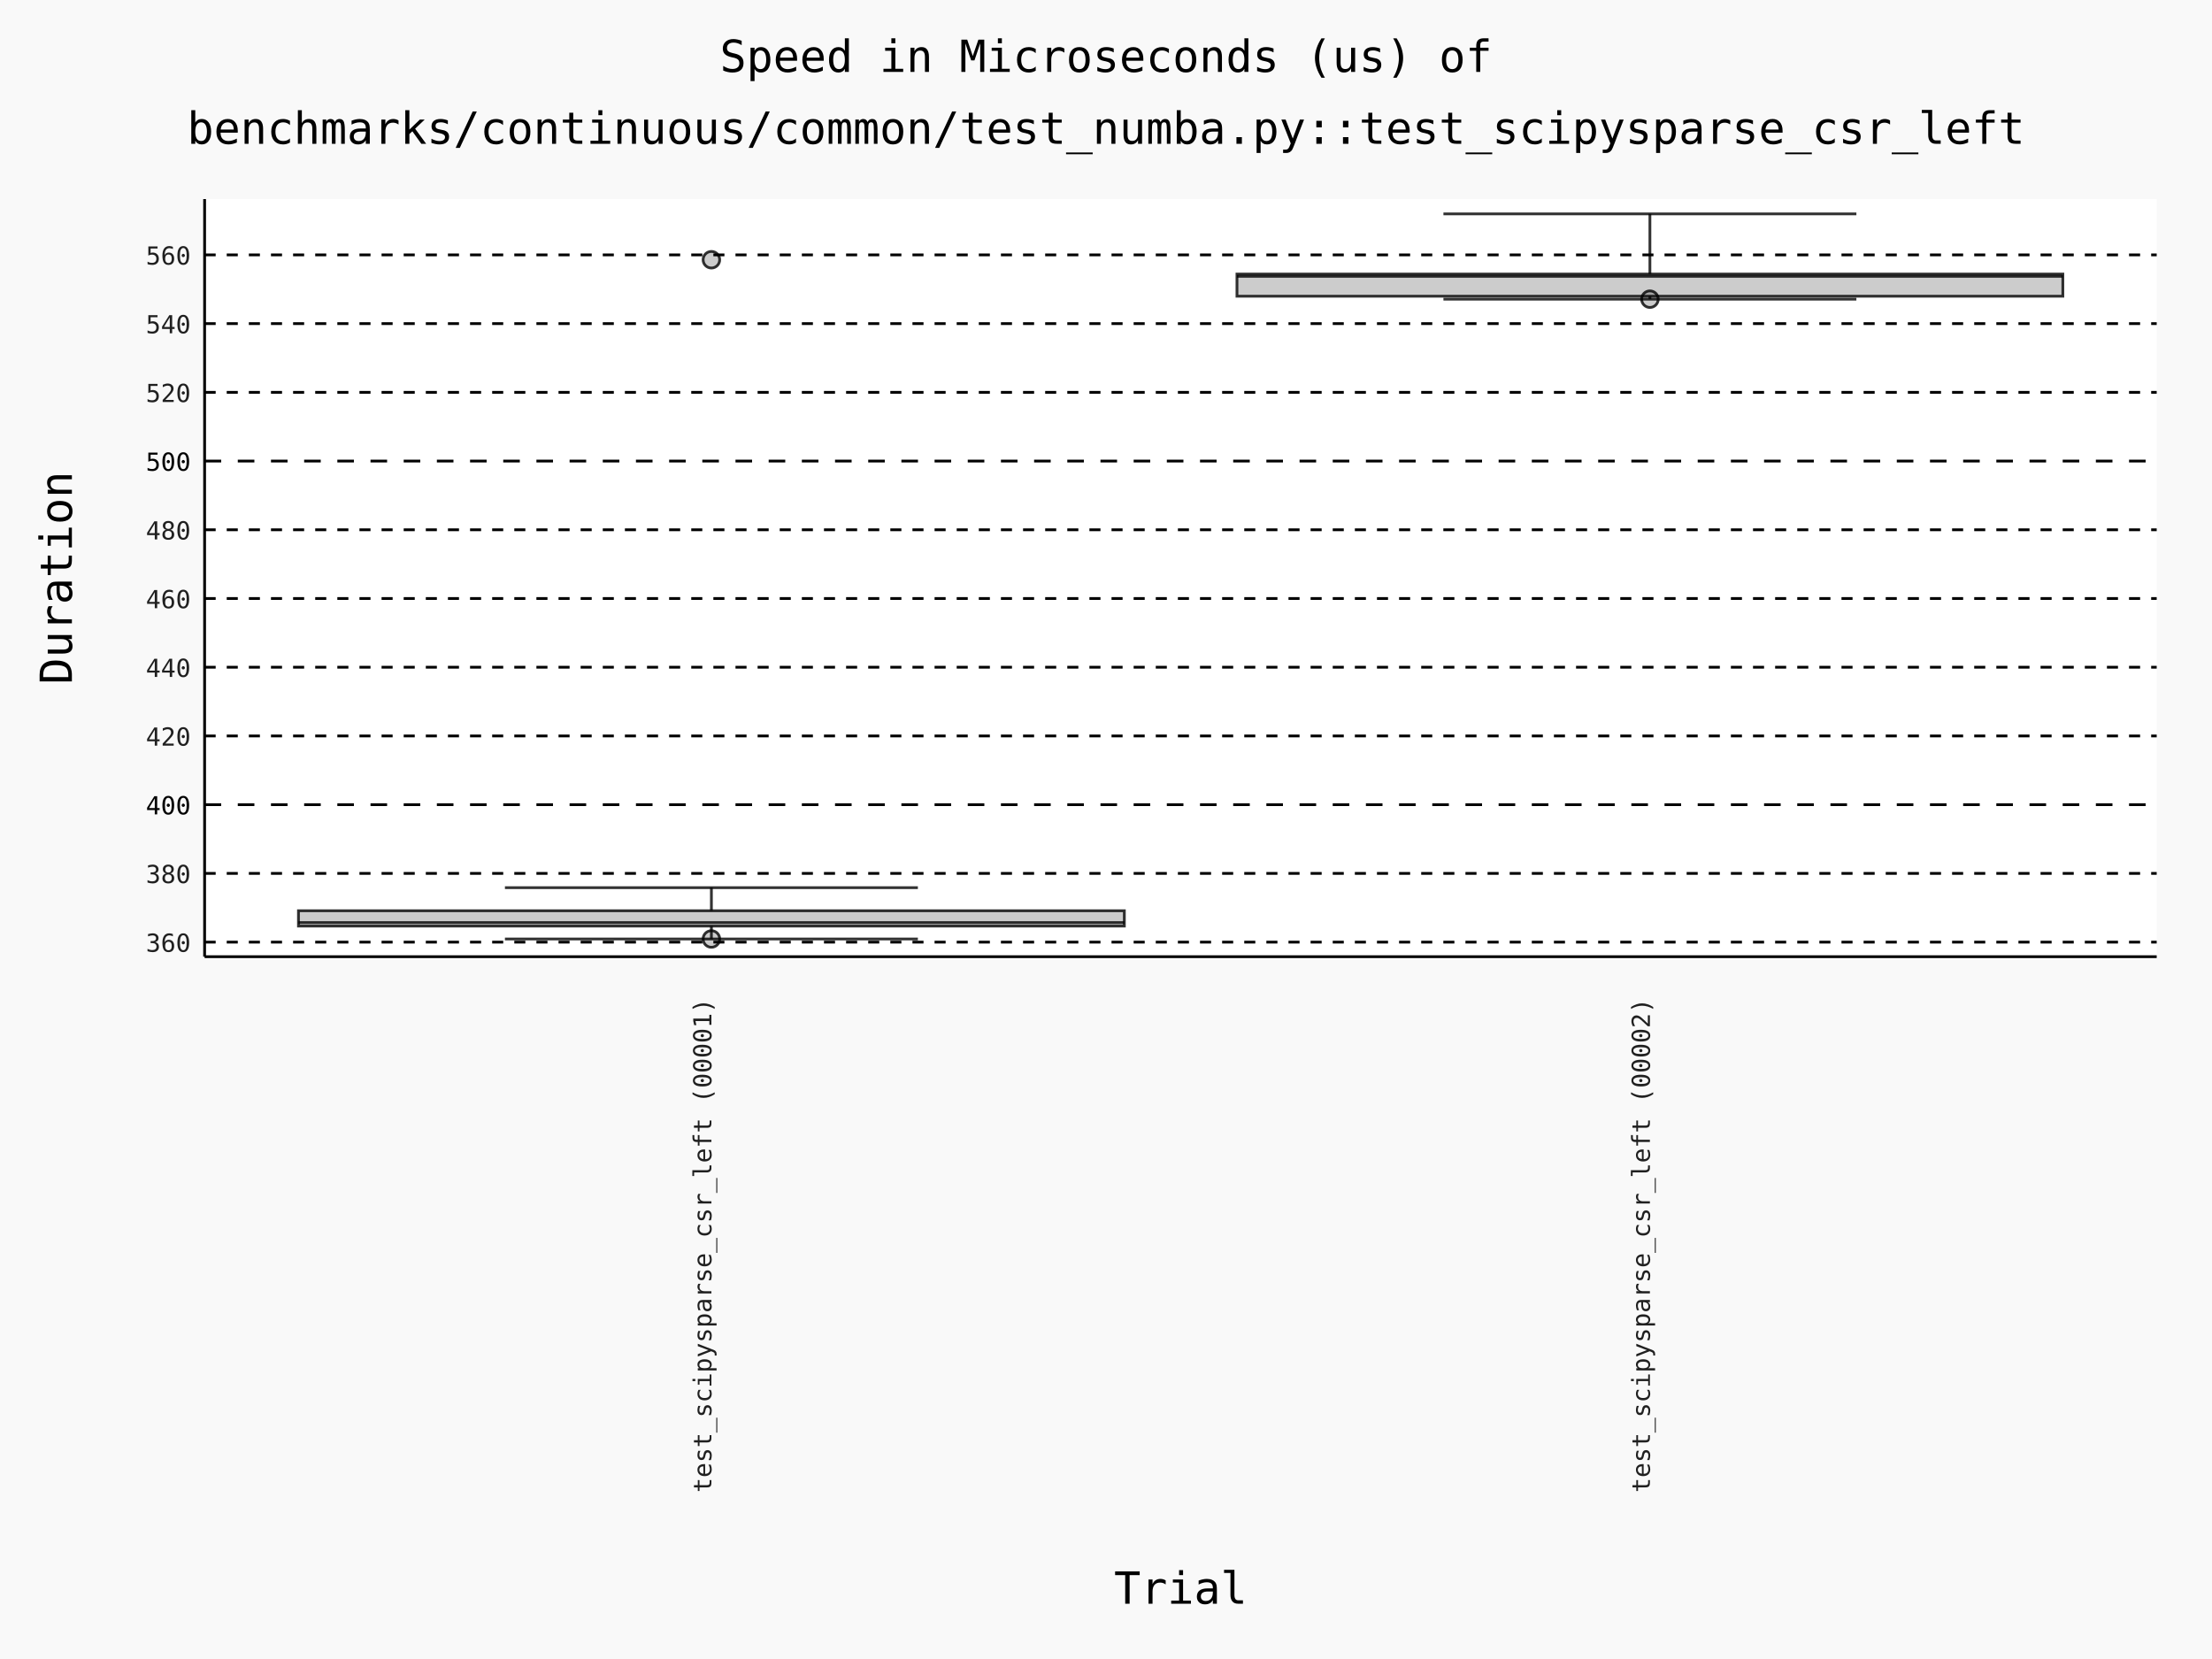
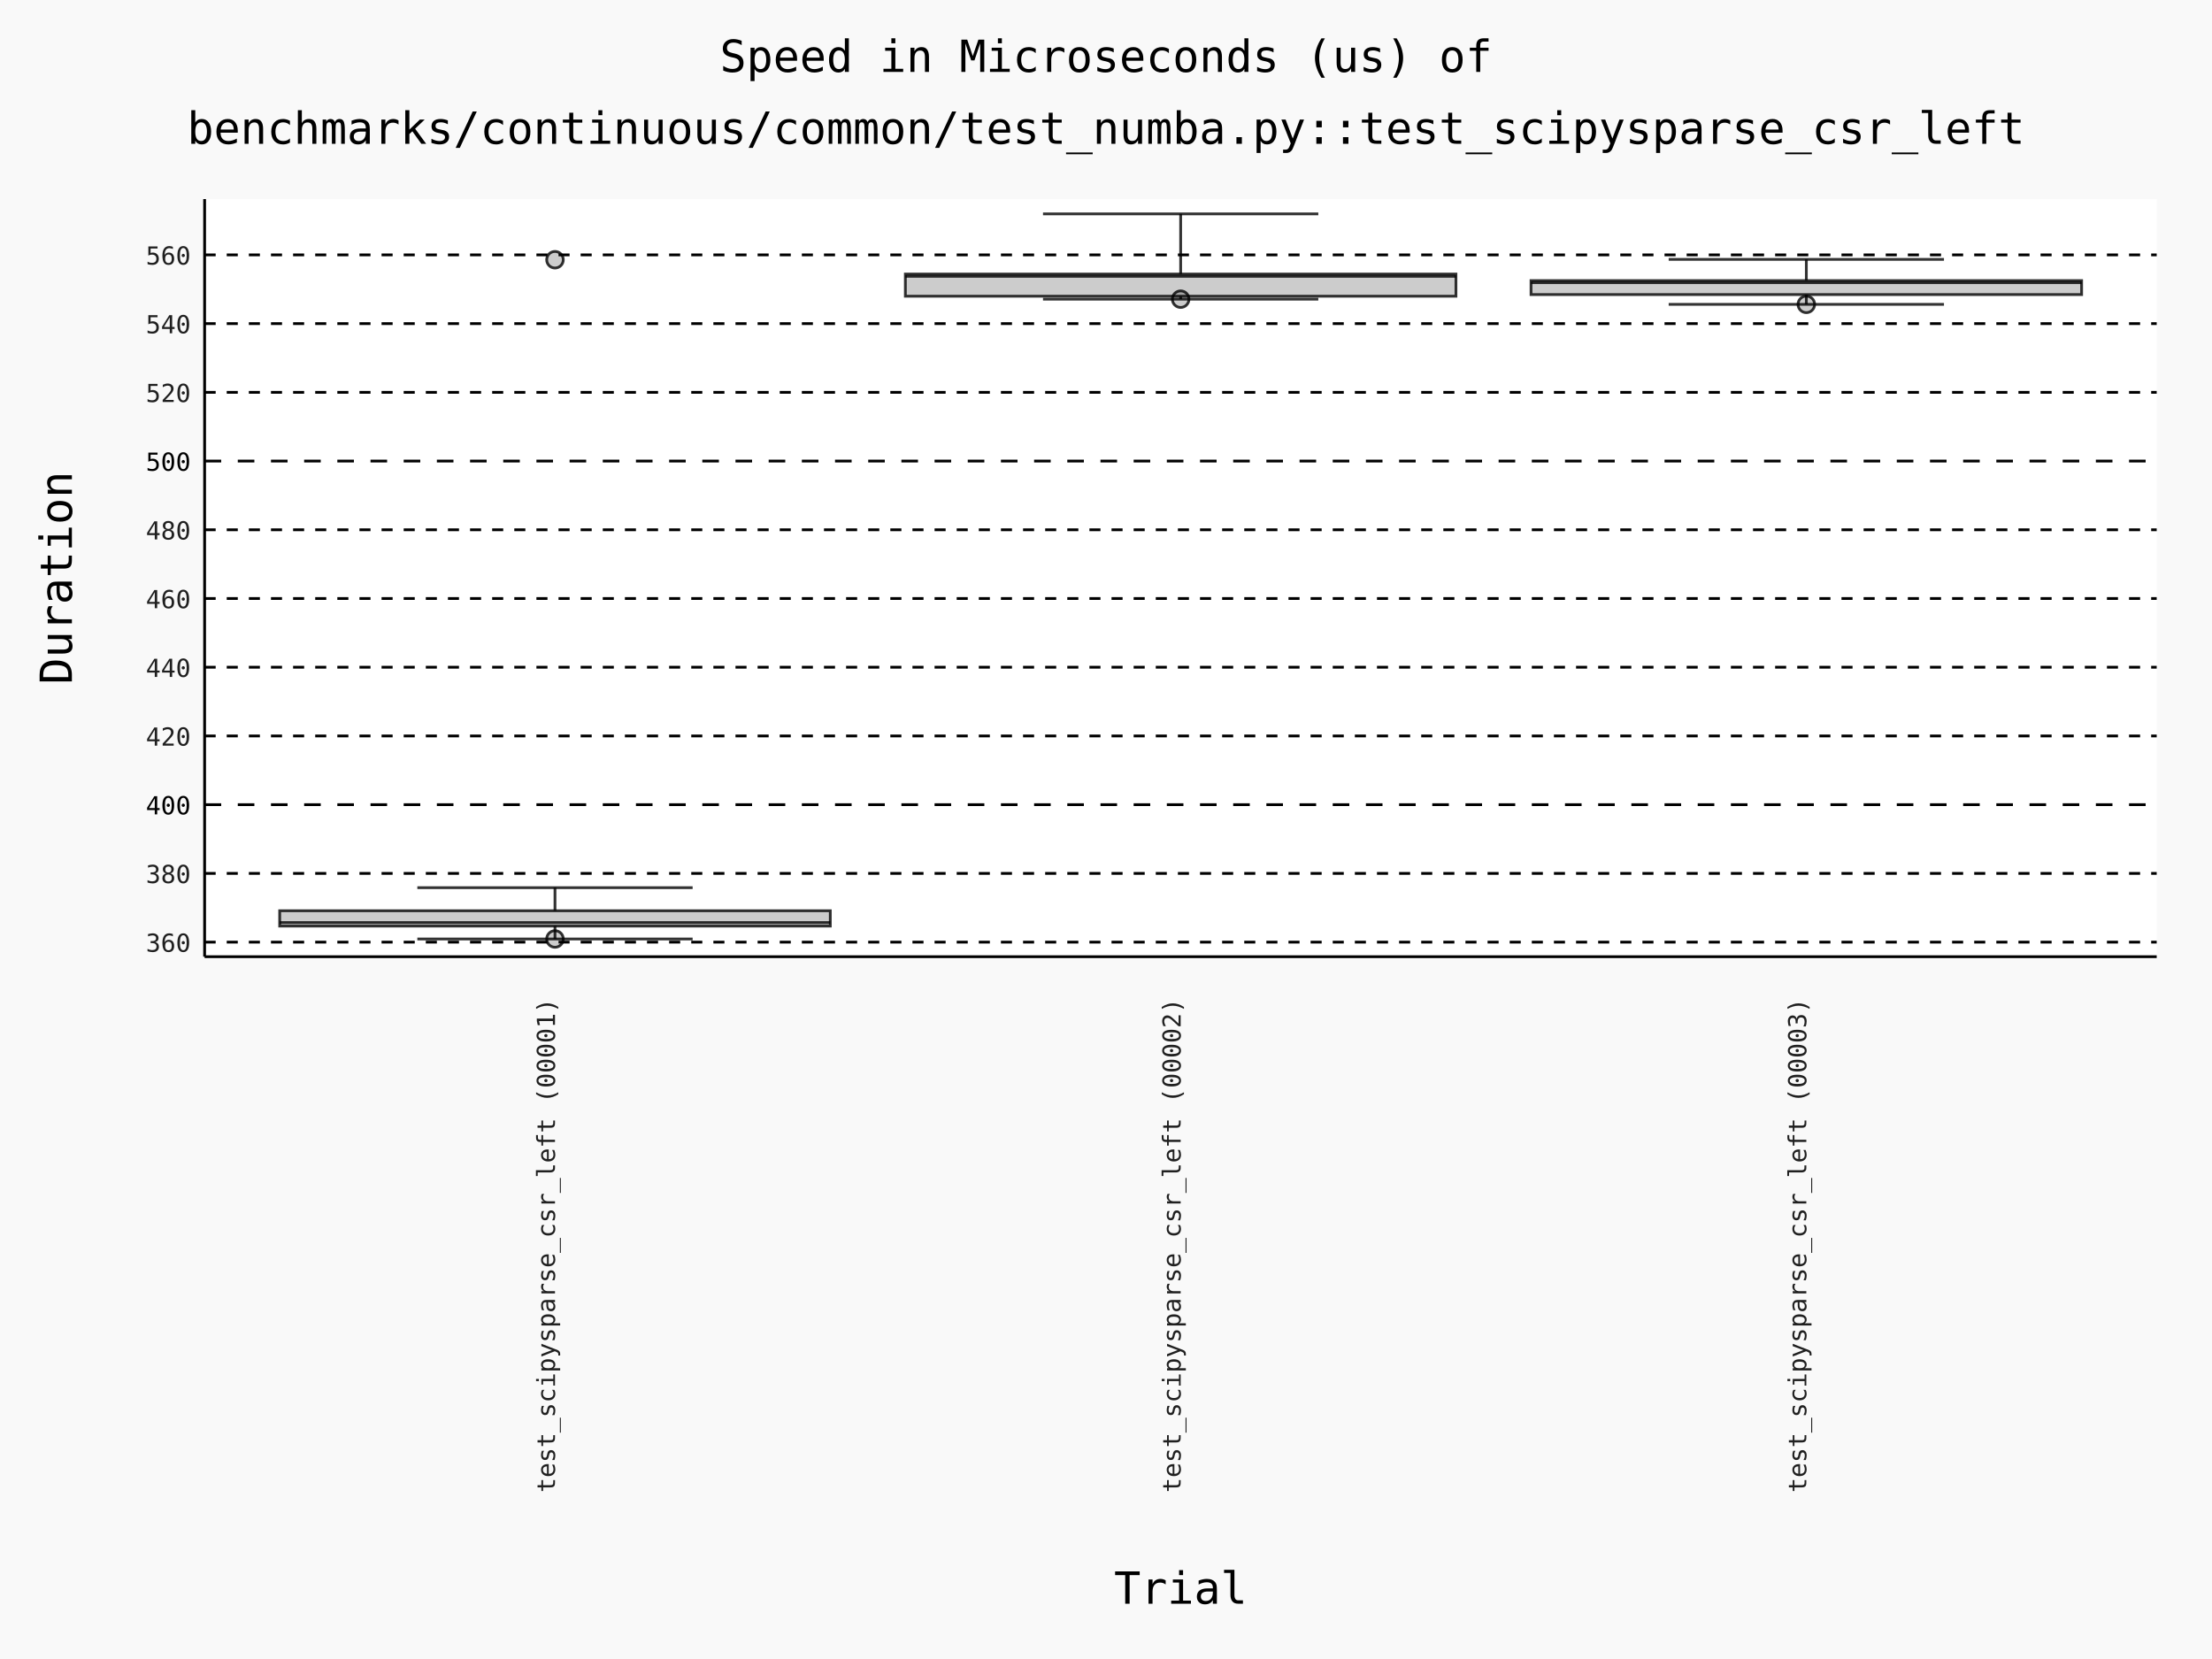
- <svg xmlns="http://www.w3.org/2000/svg" id="chart-ed1ca7b6-f839-4d1b-b29e-5a8710988199" class="pygal-chart" viewBox="0 0 800 600">
+ <svg xmlns="http://www.w3.org/2000/svg" id="chart-b77458fb-05ff-4c71-8cae-1b2f8f7d2b7c" class="pygal-chart" viewBox="0 0 800 600">
  <defs>
-     <style type="text/css">#chart-ed1ca7b6-f839-4d1b-b29e-5a8710988199{-webkit-user-select:none;-webkit-font-smoothing:antialiased;font-family:Consolas,"Deja Vu Sans Mono","Bitstream Vera Sans Mono","Courier New",monospace}#chart-ed1ca7b6-f839-4d1b-b29e-5a8710988199 .title{font-family:Consolas,"Deja Vu Sans Mono","Bitstream Vera Sans Mono","Courier New",monospace;font-size:16px}#chart-ed1ca7b6-f839-4d1b-b29e-5a8710988199 .legends .legend text{font-family:Consolas,"Deja Vu Sans Mono","Bitstream Vera Sans Mono","Courier New",monospace;font-size:14px}#chart-ed1ca7b6-f839-4d1b-b29e-5a8710988199 .axis text{font-family:Consolas,"Deja Vu Sans Mono","Bitstream Vera Sans Mono","Courier New",monospace;font-size:10px}#chart-ed1ca7b6-f839-4d1b-b29e-5a8710988199 .axis text.major{font-family:Consolas,"Deja Vu Sans Mono","Bitstream Vera Sans Mono","Courier New",monospace;font-size:10px}#chart-ed1ca7b6-f839-4d1b-b29e-5a8710988199 .text-overlay text.value{font-family:Consolas,"Deja Vu Sans Mono","Bitstream Vera Sans Mono","Courier New",monospace;font-size:16px}#chart-ed1ca7b6-f839-4d1b-b29e-5a8710988199 .text-overlay text.label{font-family:Consolas,"Deja Vu Sans Mono","Bitstream Vera Sans Mono","Courier New",monospace;font-size:10px}#chart-ed1ca7b6-f839-4d1b-b29e-5a8710988199 .tooltip{font-family:Consolas,"Deja Vu Sans Mono","Bitstream Vera Sans Mono","Courier New",monospace;font-size:14px}#chart-ed1ca7b6-f839-4d1b-b29e-5a8710988199 text.no_data{font-family:Consolas,"Deja Vu Sans Mono","Bitstream Vera Sans Mono","Courier New",monospace;font-size:64px}
- #chart-ed1ca7b6-f839-4d1b-b29e-5a8710988199{background-color:rgba(249,249,249,1)}#chart-ed1ca7b6-f839-4d1b-b29e-5a8710988199 path,#chart-ed1ca7b6-f839-4d1b-b29e-5a8710988199 line,#chart-ed1ca7b6-f839-4d1b-b29e-5a8710988199 rect,#chart-ed1ca7b6-f839-4d1b-b29e-5a8710988199 circle{-webkit-transition:150ms;-moz-transition:150ms;transition:150ms}#chart-ed1ca7b6-f839-4d1b-b29e-5a8710988199 .graph &gt; .background{fill:rgba(249,249,249,1)}#chart-ed1ca7b6-f839-4d1b-b29e-5a8710988199 .plot &gt; .background{fill:rgba(255,255,255,1)}#chart-ed1ca7b6-f839-4d1b-b29e-5a8710988199 .graph{fill:rgba(0,0,0,.87)}#chart-ed1ca7b6-f839-4d1b-b29e-5a8710988199 text.no_data{fill:rgba(0,0,0,1)}#chart-ed1ca7b6-f839-4d1b-b29e-5a8710988199 .title{fill:rgba(0,0,0,1)}#chart-ed1ca7b6-f839-4d1b-b29e-5a8710988199 .legends .legend text{fill:rgba(0,0,0,.87)}#chart-ed1ca7b6-f839-4d1b-b29e-5a8710988199 .legends .legend:hover text{fill:rgba(0,0,0,1)}#chart-ed1ca7b6-f839-4d1b-b29e-5a8710988199 .axis .line{stroke:rgba(0,0,0,1)}#chart-ed1ca7b6-f839-4d1b-b29e-5a8710988199 .axis .guide.line{stroke:rgba(0,0,0,.54)}#chart-ed1ca7b6-f839-4d1b-b29e-5a8710988199 .axis .major.line{stroke:rgba(0,0,0,.87)}#chart-ed1ca7b6-f839-4d1b-b29e-5a8710988199 .axis text.major{fill:rgba(0,0,0,1)}#chart-ed1ca7b6-f839-4d1b-b29e-5a8710988199 .axis.y .guides:hover .guide.line,#chart-ed1ca7b6-f839-4d1b-b29e-5a8710988199 .line-graph .axis.x .guides:hover .guide.line,#chart-ed1ca7b6-f839-4d1b-b29e-5a8710988199 .stackedline-graph .axis.x .guides:hover .guide.line,#chart-ed1ca7b6-f839-4d1b-b29e-5a8710988199 .xy-graph .axis.x .guides:hover .guide.line{stroke:rgba(0,0,0,1)}#chart-ed1ca7b6-f839-4d1b-b29e-5a8710988199 .axis .guides:hover text{fill:rgba(0,0,0,1)}#chart-ed1ca7b6-f839-4d1b-b29e-5a8710988199 .reactive{fill-opacity:.7;stroke-opacity:.8;stroke-width:1}#chart-ed1ca7b6-f839-4d1b-b29e-5a8710988199 .ci{stroke:rgba(0,0,0,.87)}#chart-ed1ca7b6-f839-4d1b-b29e-5a8710988199 .reactive.active,#chart-ed1ca7b6-f839-4d1b-b29e-5a8710988199 .active .reactive{fill-opacity:.8;stroke-opacity:.9;stroke-width:4}#chart-ed1ca7b6-f839-4d1b-b29e-5a8710988199 .ci .reactive.active{stroke-width:1.5}#chart-ed1ca7b6-f839-4d1b-b29e-5a8710988199 .series text{fill:rgba(0,0,0,1)}#chart-ed1ca7b6-f839-4d1b-b29e-5a8710988199 .tooltip rect{fill:rgba(255,255,255,1);stroke:rgba(0,0,0,1);-webkit-transition:opacity 150ms;-moz-transition:opacity 150ms;transition:opacity 150ms}#chart-ed1ca7b6-f839-4d1b-b29e-5a8710988199 .tooltip .label{fill:rgba(0,0,0,.87)}#chart-ed1ca7b6-f839-4d1b-b29e-5a8710988199 .tooltip .label{fill:rgba(0,0,0,.87)}#chart-ed1ca7b6-f839-4d1b-b29e-5a8710988199 .tooltip .legend{font-size:.8em;fill:rgba(0,0,0,.54)}#chart-ed1ca7b6-f839-4d1b-b29e-5a8710988199 .tooltip .x_label{font-size:.6em;fill:rgba(0,0,0,1)}#chart-ed1ca7b6-f839-4d1b-b29e-5a8710988199 .tooltip .xlink{font-size:.5em;text-decoration:underline}#chart-ed1ca7b6-f839-4d1b-b29e-5a8710988199 .tooltip .value{font-size:1.5em}#chart-ed1ca7b6-f839-4d1b-b29e-5a8710988199 .bound{font-size:.5em}#chart-ed1ca7b6-f839-4d1b-b29e-5a8710988199 .max-value{font-size:.75em;fill:rgba(0,0,0,.54)}#chart-ed1ca7b6-f839-4d1b-b29e-5a8710988199 .map-element{fill:rgba(255,255,255,1);stroke:rgba(0,0,0,.54) !important}#chart-ed1ca7b6-f839-4d1b-b29e-5a8710988199 .map-element .reactive{fill-opacity:inherit;stroke-opacity:inherit}#chart-ed1ca7b6-f839-4d1b-b29e-5a8710988199 .color-0,#chart-ed1ca7b6-f839-4d1b-b29e-5a8710988199 .color-0 a:visited{stroke:#000000;fill:#000000}#chart-ed1ca7b6-f839-4d1b-b29e-5a8710988199 .color-1,#chart-ed1ca7b6-f839-4d1b-b29e-5a8710988199 .color-1 a:visited{stroke:#000000;fill:#000000}#chart-ed1ca7b6-f839-4d1b-b29e-5a8710988199 .text-overlay .color-0 text{fill:white}#chart-ed1ca7b6-f839-4d1b-b29e-5a8710988199 .text-overlay .color-1 text{fill:white}
- #chart-ed1ca7b6-f839-4d1b-b29e-5a8710988199 text.no_data{text-anchor:middle}#chart-ed1ca7b6-f839-4d1b-b29e-5a8710988199 .guide.line{fill:none}#chart-ed1ca7b6-f839-4d1b-b29e-5a8710988199 .centered{text-anchor:middle}#chart-ed1ca7b6-f839-4d1b-b29e-5a8710988199 .title{text-anchor:middle}#chart-ed1ca7b6-f839-4d1b-b29e-5a8710988199 .legends .legend text{fill-opacity:1}#chart-ed1ca7b6-f839-4d1b-b29e-5a8710988199 .axis.x text{text-anchor:middle}#chart-ed1ca7b6-f839-4d1b-b29e-5a8710988199 .axis.x:not(.web) text[transform]{text-anchor:start}#chart-ed1ca7b6-f839-4d1b-b29e-5a8710988199 .axis.x:not(.web) text[transform].backwards{text-anchor:end}#chart-ed1ca7b6-f839-4d1b-b29e-5a8710988199 .axis.y text{text-anchor:end}#chart-ed1ca7b6-f839-4d1b-b29e-5a8710988199 .axis.y text[transform].backwards{text-anchor:start}#chart-ed1ca7b6-f839-4d1b-b29e-5a8710988199 .axis.y2 text{text-anchor:start}#chart-ed1ca7b6-f839-4d1b-b29e-5a8710988199 .axis.y2 text[transform].backwards{text-anchor:end}#chart-ed1ca7b6-f839-4d1b-b29e-5a8710988199 .axis .guide.line{stroke-dasharray:4,4;stroke:black}#chart-ed1ca7b6-f839-4d1b-b29e-5a8710988199 .axis .major.guide.line{stroke-dasharray:6,6;stroke:black}#chart-ed1ca7b6-f839-4d1b-b29e-5a8710988199 .horizontal .axis.y .guide.line,#chart-ed1ca7b6-f839-4d1b-b29e-5a8710988199 .horizontal .axis.y2 .guide.line,#chart-ed1ca7b6-f839-4d1b-b29e-5a8710988199 .vertical .axis.x .guide.line{opacity:0}#chart-ed1ca7b6-f839-4d1b-b29e-5a8710988199 .horizontal .axis.always_show .guide.line,#chart-ed1ca7b6-f839-4d1b-b29e-5a8710988199 .vertical .axis.always_show .guide.line{opacity:1 !important}#chart-ed1ca7b6-f839-4d1b-b29e-5a8710988199 .axis.y .guides:hover .guide.line,#chart-ed1ca7b6-f839-4d1b-b29e-5a8710988199 .axis.y2 .guides:hover .guide.line,#chart-ed1ca7b6-f839-4d1b-b29e-5a8710988199 .axis.x .guides:hover .guide.line{opacity:1}#chart-ed1ca7b6-f839-4d1b-b29e-5a8710988199 .axis .guides:hover text{opacity:1}#chart-ed1ca7b6-f839-4d1b-b29e-5a8710988199 .nofill{fill:none}#chart-ed1ca7b6-f839-4d1b-b29e-5a8710988199 .subtle-fill{fill-opacity:.2}#chart-ed1ca7b6-f839-4d1b-b29e-5a8710988199 .dot{stroke-width:1px;fill-opacity:1;stroke-opacity:1}#chart-ed1ca7b6-f839-4d1b-b29e-5a8710988199 .dot.active{stroke-width:5px}#chart-ed1ca7b6-f839-4d1b-b29e-5a8710988199 .dot.negative{fill:transparent}#chart-ed1ca7b6-f839-4d1b-b29e-5a8710988199 text,#chart-ed1ca7b6-f839-4d1b-b29e-5a8710988199 tspan{stroke:none !important}#chart-ed1ca7b6-f839-4d1b-b29e-5a8710988199 .series text.active{opacity:1}#chart-ed1ca7b6-f839-4d1b-b29e-5a8710988199 .tooltip rect{fill-opacity:.95;stroke-width:.5}#chart-ed1ca7b6-f839-4d1b-b29e-5a8710988199 .tooltip text{fill-opacity:1}#chart-ed1ca7b6-f839-4d1b-b29e-5a8710988199 .showable{visibility:hidden}#chart-ed1ca7b6-f839-4d1b-b29e-5a8710988199 .showable.shown{visibility:visible}#chart-ed1ca7b6-f839-4d1b-b29e-5a8710988199 .gauge-background{fill:rgba(229,229,229,1);stroke:none}#chart-ed1ca7b6-f839-4d1b-b29e-5a8710988199 .bg-lines{stroke:rgba(249,249,249,1);stroke-width:2px}
+     <style type="text/css">#chart-b77458fb-05ff-4c71-8cae-1b2f8f7d2b7c{-webkit-user-select:none;-webkit-font-smoothing:antialiased;font-family:Consolas,"Deja Vu Sans Mono","Bitstream Vera Sans Mono","Courier New",monospace}#chart-b77458fb-05ff-4c71-8cae-1b2f8f7d2b7c .title{font-family:Consolas,"Deja Vu Sans Mono","Bitstream Vera Sans Mono","Courier New",monospace;font-size:16px}#chart-b77458fb-05ff-4c71-8cae-1b2f8f7d2b7c .legends .legend text{font-family:Consolas,"Deja Vu Sans Mono","Bitstream Vera Sans Mono","Courier New",monospace;font-size:14px}#chart-b77458fb-05ff-4c71-8cae-1b2f8f7d2b7c .axis text{font-family:Consolas,"Deja Vu Sans Mono","Bitstream Vera Sans Mono","Courier New",monospace;font-size:10px}#chart-b77458fb-05ff-4c71-8cae-1b2f8f7d2b7c .axis text.major{font-family:Consolas,"Deja Vu Sans Mono","Bitstream Vera Sans Mono","Courier New",monospace;font-size:10px}#chart-b77458fb-05ff-4c71-8cae-1b2f8f7d2b7c .text-overlay text.value{font-family:Consolas,"Deja Vu Sans Mono","Bitstream Vera Sans Mono","Courier New",monospace;font-size:16px}#chart-b77458fb-05ff-4c71-8cae-1b2f8f7d2b7c .text-overlay text.label{font-family:Consolas,"Deja Vu Sans Mono","Bitstream Vera Sans Mono","Courier New",monospace;font-size:10px}#chart-b77458fb-05ff-4c71-8cae-1b2f8f7d2b7c .tooltip{font-family:Consolas,"Deja Vu Sans Mono","Bitstream Vera Sans Mono","Courier New",monospace;font-size:14px}#chart-b77458fb-05ff-4c71-8cae-1b2f8f7d2b7c text.no_data{font-family:Consolas,"Deja Vu Sans Mono","Bitstream Vera Sans Mono","Courier New",monospace;font-size:64px}
+ #chart-b77458fb-05ff-4c71-8cae-1b2f8f7d2b7c{background-color:rgba(249,249,249,1)}#chart-b77458fb-05ff-4c71-8cae-1b2f8f7d2b7c path,#chart-b77458fb-05ff-4c71-8cae-1b2f8f7d2b7c line,#chart-b77458fb-05ff-4c71-8cae-1b2f8f7d2b7c rect,#chart-b77458fb-05ff-4c71-8cae-1b2f8f7d2b7c circle{-webkit-transition:150ms;-moz-transition:150ms;transition:150ms}#chart-b77458fb-05ff-4c71-8cae-1b2f8f7d2b7c .graph &gt; .background{fill:rgba(249,249,249,1)}#chart-b77458fb-05ff-4c71-8cae-1b2f8f7d2b7c .plot &gt; .background{fill:rgba(255,255,255,1)}#chart-b77458fb-05ff-4c71-8cae-1b2f8f7d2b7c .graph{fill:rgba(0,0,0,.87)}#chart-b77458fb-05ff-4c71-8cae-1b2f8f7d2b7c text.no_data{fill:rgba(0,0,0,1)}#chart-b77458fb-05ff-4c71-8cae-1b2f8f7d2b7c .title{fill:rgba(0,0,0,1)}#chart-b77458fb-05ff-4c71-8cae-1b2f8f7d2b7c .legends .legend text{fill:rgba(0,0,0,.87)}#chart-b77458fb-05ff-4c71-8cae-1b2f8f7d2b7c .legends .legend:hover text{fill:rgba(0,0,0,1)}#chart-b77458fb-05ff-4c71-8cae-1b2f8f7d2b7c .axis .line{stroke:rgba(0,0,0,1)}#chart-b77458fb-05ff-4c71-8cae-1b2f8f7d2b7c .axis .guide.line{stroke:rgba(0,0,0,.54)}#chart-b77458fb-05ff-4c71-8cae-1b2f8f7d2b7c .axis .major.line{stroke:rgba(0,0,0,.87)}#chart-b77458fb-05ff-4c71-8cae-1b2f8f7d2b7c .axis text.major{fill:rgba(0,0,0,1)}#chart-b77458fb-05ff-4c71-8cae-1b2f8f7d2b7c .axis.y .guides:hover .guide.line,#chart-b77458fb-05ff-4c71-8cae-1b2f8f7d2b7c .line-graph .axis.x .guides:hover .guide.line,#chart-b77458fb-05ff-4c71-8cae-1b2f8f7d2b7c .stackedline-graph .axis.x .guides:hover .guide.line,#chart-b77458fb-05ff-4c71-8cae-1b2f8f7d2b7c .xy-graph .axis.x .guides:hover .guide.line{stroke:rgba(0,0,0,1)}#chart-b77458fb-05ff-4c71-8cae-1b2f8f7d2b7c .axis .guides:hover text{fill:rgba(0,0,0,1)}#chart-b77458fb-05ff-4c71-8cae-1b2f8f7d2b7c .reactive{fill-opacity:.7;stroke-opacity:.8;stroke-width:1}#chart-b77458fb-05ff-4c71-8cae-1b2f8f7d2b7c .ci{stroke:rgba(0,0,0,.87)}#chart-b77458fb-05ff-4c71-8cae-1b2f8f7d2b7c .reactive.active,#chart-b77458fb-05ff-4c71-8cae-1b2f8f7d2b7c .active .reactive{fill-opacity:.8;stroke-opacity:.9;stroke-width:4}#chart-b77458fb-05ff-4c71-8cae-1b2f8f7d2b7c .ci .reactive.active{stroke-width:1.5}#chart-b77458fb-05ff-4c71-8cae-1b2f8f7d2b7c .series text{fill:rgba(0,0,0,1)}#chart-b77458fb-05ff-4c71-8cae-1b2f8f7d2b7c .tooltip rect{fill:rgba(255,255,255,1);stroke:rgba(0,0,0,1);-webkit-transition:opacity 150ms;-moz-transition:opacity 150ms;transition:opacity 150ms}#chart-b77458fb-05ff-4c71-8cae-1b2f8f7d2b7c .tooltip .label{fill:rgba(0,0,0,.87)}#chart-b77458fb-05ff-4c71-8cae-1b2f8f7d2b7c .tooltip .label{fill:rgba(0,0,0,.87)}#chart-b77458fb-05ff-4c71-8cae-1b2f8f7d2b7c .tooltip .legend{font-size:.8em;fill:rgba(0,0,0,.54)}#chart-b77458fb-05ff-4c71-8cae-1b2f8f7d2b7c .tooltip .x_label{font-size:.6em;fill:rgba(0,0,0,1)}#chart-b77458fb-05ff-4c71-8cae-1b2f8f7d2b7c .tooltip .xlink{font-size:.5em;text-decoration:underline}#chart-b77458fb-05ff-4c71-8cae-1b2f8f7d2b7c .tooltip .value{font-size:1.5em}#chart-b77458fb-05ff-4c71-8cae-1b2f8f7d2b7c .bound{font-size:.5em}#chart-b77458fb-05ff-4c71-8cae-1b2f8f7d2b7c .max-value{font-size:.75em;fill:rgba(0,0,0,.54)}#chart-b77458fb-05ff-4c71-8cae-1b2f8f7d2b7c .map-element{fill:rgba(255,255,255,1);stroke:rgba(0,0,0,.54) !important}#chart-b77458fb-05ff-4c71-8cae-1b2f8f7d2b7c .map-element .reactive{fill-opacity:inherit;stroke-opacity:inherit}#chart-b77458fb-05ff-4c71-8cae-1b2f8f7d2b7c .color-0,#chart-b77458fb-05ff-4c71-8cae-1b2f8f7d2b7c .color-0 a:visited{stroke:#000000;fill:#000000}#chart-b77458fb-05ff-4c71-8cae-1b2f8f7d2b7c .color-1,#chart-b77458fb-05ff-4c71-8cae-1b2f8f7d2b7c .color-1 a:visited{stroke:#000000;fill:#000000}#chart-b77458fb-05ff-4c71-8cae-1b2f8f7d2b7c .color-2,#chart-b77458fb-05ff-4c71-8cae-1b2f8f7d2b7c .color-2 a:visited{stroke:#000000;fill:#000000}#chart-b77458fb-05ff-4c71-8cae-1b2f8f7d2b7c .text-overlay .color-0 text{fill:white}#chart-b77458fb-05ff-4c71-8cae-1b2f8f7d2b7c .text-overlay .color-1 text{fill:white}#chart-b77458fb-05ff-4c71-8cae-1b2f8f7d2b7c .text-overlay .color-2 text{fill:white}
+ #chart-b77458fb-05ff-4c71-8cae-1b2f8f7d2b7c text.no_data{text-anchor:middle}#chart-b77458fb-05ff-4c71-8cae-1b2f8f7d2b7c .guide.line{fill:none}#chart-b77458fb-05ff-4c71-8cae-1b2f8f7d2b7c .centered{text-anchor:middle}#chart-b77458fb-05ff-4c71-8cae-1b2f8f7d2b7c .title{text-anchor:middle}#chart-b77458fb-05ff-4c71-8cae-1b2f8f7d2b7c .legends .legend text{fill-opacity:1}#chart-b77458fb-05ff-4c71-8cae-1b2f8f7d2b7c .axis.x text{text-anchor:middle}#chart-b77458fb-05ff-4c71-8cae-1b2f8f7d2b7c .axis.x:not(.web) text[transform]{text-anchor:start}#chart-b77458fb-05ff-4c71-8cae-1b2f8f7d2b7c .axis.x:not(.web) text[transform].backwards{text-anchor:end}#chart-b77458fb-05ff-4c71-8cae-1b2f8f7d2b7c .axis.y text{text-anchor:end}#chart-b77458fb-05ff-4c71-8cae-1b2f8f7d2b7c .axis.y text[transform].backwards{text-anchor:start}#chart-b77458fb-05ff-4c71-8cae-1b2f8f7d2b7c .axis.y2 text{text-anchor:start}#chart-b77458fb-05ff-4c71-8cae-1b2f8f7d2b7c .axis.y2 text[transform].backwards{text-anchor:end}#chart-b77458fb-05ff-4c71-8cae-1b2f8f7d2b7c .axis .guide.line{stroke-dasharray:4,4;stroke:black}#chart-b77458fb-05ff-4c71-8cae-1b2f8f7d2b7c .axis .major.guide.line{stroke-dasharray:6,6;stroke:black}#chart-b77458fb-05ff-4c71-8cae-1b2f8f7d2b7c .horizontal .axis.y .guide.line,#chart-b77458fb-05ff-4c71-8cae-1b2f8f7d2b7c .horizontal .axis.y2 .guide.line,#chart-b77458fb-05ff-4c71-8cae-1b2f8f7d2b7c .vertical .axis.x .guide.line{opacity:0}#chart-b77458fb-05ff-4c71-8cae-1b2f8f7d2b7c .horizontal .axis.always_show .guide.line,#chart-b77458fb-05ff-4c71-8cae-1b2f8f7d2b7c .vertical .axis.always_show .guide.line{opacity:1 !important}#chart-b77458fb-05ff-4c71-8cae-1b2f8f7d2b7c .axis.y .guides:hover .guide.line,#chart-b77458fb-05ff-4c71-8cae-1b2f8f7d2b7c .axis.y2 .guides:hover .guide.line,#chart-b77458fb-05ff-4c71-8cae-1b2f8f7d2b7c .axis.x .guides:hover .guide.line{opacity:1}#chart-b77458fb-05ff-4c71-8cae-1b2f8f7d2b7c .axis .guides:hover text{opacity:1}#chart-b77458fb-05ff-4c71-8cae-1b2f8f7d2b7c .nofill{fill:none}#chart-b77458fb-05ff-4c71-8cae-1b2f8f7d2b7c .subtle-fill{fill-opacity:.2}#chart-b77458fb-05ff-4c71-8cae-1b2f8f7d2b7c .dot{stroke-width:1px;fill-opacity:1;stroke-opacity:1}#chart-b77458fb-05ff-4c71-8cae-1b2f8f7d2b7c .dot.active{stroke-width:5px}#chart-b77458fb-05ff-4c71-8cae-1b2f8f7d2b7c .dot.negative{fill:transparent}#chart-b77458fb-05ff-4c71-8cae-1b2f8f7d2b7c text,#chart-b77458fb-05ff-4c71-8cae-1b2f8f7d2b7c tspan{stroke:none !important}#chart-b77458fb-05ff-4c71-8cae-1b2f8f7d2b7c .series text.active{opacity:1}#chart-b77458fb-05ff-4c71-8cae-1b2f8f7d2b7c .tooltip rect{fill-opacity:.95;stroke-width:.5}#chart-b77458fb-05ff-4c71-8cae-1b2f8f7d2b7c .tooltip text{fill-opacity:1}#chart-b77458fb-05ff-4c71-8cae-1b2f8f7d2b7c .showable{visibility:hidden}#chart-b77458fb-05ff-4c71-8cae-1b2f8f7d2b7c .showable.shown{visibility:visible}#chart-b77458fb-05ff-4c71-8cae-1b2f8f7d2b7c .gauge-background{fill:rgba(229,229,229,1);stroke:none}#chart-b77458fb-05ff-4c71-8cae-1b2f8f7d2b7c .bg-lines{stroke:rgba(249,249,249,1);stroke-width:2px}
.tooltip .value{font-size:1em !important}.axis text{font-size:9px !important}</style>
  </defs>
  <g class="graph custombox-graph vertical">
    <rect x="0" y="0" width="800" height="600" class="background" />
    <g transform="translate(74, 72)" class="plot">
      <rect x="0" y="0" width="706.0" height="274.0" class="background" />
      <g class="axis y always_show">
        <path d="M0 274 h706" class="line" />
        <g class="guides">
          <path d="M0 268.731 h706" class="guide line" />
          <text x="-5" y="272.231" class="">360</text>
        </g>
        <g class="guides">
          <path d="M0 243.876 h706" class="guide line" />
          <text x="-5" y="247.376" class="">380</text>
        </g>
        <g class="guides">
          <path d="M0 219.021 h706" class="major guide line" />
          <text x="-5" y="222.521" class="major">400</text>
        </g>
        <g class="guides">
          <path d="M0 194.166 h706" class="guide line" />
          <text x="-5" y="197.666" class="">420</text>
        </g>
        <g class="guides">
          <path d="M0 169.311 h706" class="guide line" />
          <text x="-5" y="172.811" class="">440</text>
        </g>
        <g class="guides">
          <path d="M0 144.456 h706" class="guide line" />
          <text x="-5" y="147.956" class="">460</text>
        </g>
        <g class="guides">
          <path d="M0 119.602 h706" class="guide line" />
          <text x="-5" y="123.102" class="">480</text>
        </g>
        <g class="guides">
          <path d="M0 94.747 h706" class="major guide line" />
          <text x="-5" y="98.247" class="major">500</text>
        </g>
        <g class="guides">
          <path d="M0 69.892 h706" class="guide line" />
          <text x="-5" y="73.392" class="">520</text>
        </g>
        <g class="guides">
          <path d="M0 45.037 h706" class="guide line" />
          <text x="-5" y="48.537" class="">540</text>
        </g>
        <g class="guides">
          <path d="M0 20.182 h706" class="guide line" />
          <text x="-5" y="23.682" class="">560</text>
        </g>
      </g>
      <g class="axis x">
        <path d="M0 0 v274" class="line" />
        <g class="guides">
-           <path d="M183.288 0 v274" class="guide line" />
-           <text x="183.288" y="289.0" class="backwards" transform="rotate(270 183.2885 289)">test_scipysparse_csr_left (00001)</text>
+           <path d="M126.718 0 v274" class="guide line" />
+           <text x="126.718" y="289.0" class="backwards" transform="rotate(270 126.7179 289)">test_scipysparse_csr_left (00001)</text>
        </g>
        <g class="guides">
-           <path d="M522.712 0 v274" class="guide line" />
-           <text x="522.712" y="289.0" class="backwards" transform="rotate(270 522.7115 289)">test_scipysparse_csr_left (00002)</text>
+           <path d="M353 0 v274" class="guide line" />
+           <text x="353.0" y="289.0" class="backwards" transform="rotate(270 353 289)">test_scipysparse_csr_left (00002)</text>
+         </g>
+         <g class="guides">
+           <path d="M579.282 0 v274" class="guide line" />
+           <text x="579.282" y="289.0" class="backwards" transform="rotate(270 579.2821 289)">test_scipysparse_csr_left (00003)</text>
        </g>
      </g>
      <g class="series serie-0 color-0">
        <g class="boxes">
          <g class="box">
-             <path stroke-width="3" d="M108.615 267.595 L257.962 267.595" class="reactive tooltip-trigger" />
-             <path stroke-width="3" d="M33.942 261.66 L332.635 261.66" class="reactive tooltip-trigger" />
-             <path stroke-width="3" d="M108.615 249.038 L257.962 249.038" class="reactive tooltip-trigger" />
-             <path stroke-width="2" d="M183.288 267.595 L183.288 262.926" class="reactive tooltip-trigger" />
-             <path stroke-width="2" d="M183.288 249.038 L183.288 257.383" class="reactive tooltip-trigger" />
-             <rect x="33.942" y="257.383" height="5.543" width="298.692" class="subtle-fill reactive tooltip-trigger" />
-             <circle cx="183.288" cy="267.595" r="3" class="subtle-fill reactive tooltip-trigger" />
-             <circle cx="183.288" cy="21.937" r="3" class="subtle-fill reactive tooltip-trigger" />
+             <path stroke-width="3" d="M76.936 267.595 L176.5 267.595" class="reactive tooltip-trigger" />
+             <path stroke-width="3" d="M27.154 261.66 L226.282 261.66" class="reactive tooltip-trigger" />
+             <path stroke-width="3" d="M76.936 249.038 L176.5 249.038" class="reactive tooltip-trigger" />
+             <path stroke-width="2" d="M126.718 267.595 L126.718 262.926" class="reactive tooltip-trigger" />
+             <path stroke-width="2" d="M126.718 249.038 L126.718 257.383" class="reactive tooltip-trigger" />
+             <rect x="27.154" y="257.383" height="5.543" width="199.128" class="subtle-fill reactive tooltip-trigger" />
+             <circle cx="126.718" cy="267.595" r="3" class="subtle-fill reactive tooltip-trigger" />
+             <circle cx="126.718" cy="21.937" r="3" class="subtle-fill reactive tooltip-trigger" />
          </g>
        </g>
      </g>
      <g class="series serie-1 color-1">
        <g class="boxes">
          <g class="box">
-             <path stroke-width="3" d="M448.038 36.199 L597.385 36.199" class="reactive tooltip-trigger" />
-             <path stroke-width="3" d="M373.365 27.934 L672.058 27.934" class="reactive tooltip-trigger" />
-             <path stroke-width="3" d="M448.038 5.354 L597.385 5.354" class="reactive tooltip-trigger" />
-             <path stroke-width="2" d="M522.712 36.199 L522.712 35.13" class="reactive tooltip-trigger" />
-             <path stroke-width="2" d="M522.712 5.354 L522.712 27.114" class="reactive tooltip-trigger" />
-             <rect x="373.365" y="27.114" height="8.016" width="298.692" class="subtle-fill reactive tooltip-trigger" />
-             <circle cx="522.712" cy="36.199" r="3" class="subtle-fill reactive tooltip-trigger" />
-             <circle cx="522.712" cy="-684.495" r="3" class="subtle-fill reactive tooltip-trigger" />
+             <path stroke-width="3" d="M303.218 36.199 L402.782 36.199" class="reactive tooltip-trigger" />
+             <path stroke-width="3" d="M253.436 27.934 L452.564 27.934" class="reactive tooltip-trigger" />
+             <path stroke-width="3" d="M303.218 5.354 L402.782 5.354" class="reactive tooltip-trigger" />
+             <path stroke-width="2" d="M353 36.199 L353 35.13" class="reactive tooltip-trigger" />
+             <path stroke-width="2" d="M353 5.354 L353 27.114" class="reactive tooltip-trigger" />
+             <rect x="253.436" y="27.114" height="8.016" width="199.128" class="subtle-fill reactive tooltip-trigger" />
+             <circle cx="353" cy="36.199" r="3" class="subtle-fill reactive tooltip-trigger" />
+             <circle cx="353" cy="-684.495" r="3" class="subtle-fill reactive tooltip-trigger" />
+           </g>
+         </g>
+       </g>
+       <g class="series serie-2 color-2">
+         <g class="boxes">
+           <g class="box">
+             <path stroke-width="3" d="M529.5 38.075 L629.064 38.075" class="reactive tooltip-trigger" />
+             <path stroke-width="3" d="M479.718 30.233 L678.846 30.233" class="reactive tooltip-trigger" />
+             <path stroke-width="3" d="M529.5 21.808 L629.064 21.808" class="reactive tooltip-trigger" />
+             <path stroke-width="2" d="M579.282 38.075 L579.282 34.539" class="reactive tooltip-trigger" />
+             <path stroke-width="2" d="M579.282 21.808 L579.282 29.487" class="reactive tooltip-trigger" />
+             <rect x="479.718" y="29.487" height="5.051" width="199.128" class="subtle-fill reactive tooltip-trigger" />
+             <circle cx="579.282" cy="38.075" r="3" class="subtle-fill reactive tooltip-trigger" />
+             <circle cx="579.282" cy="-2778.275" r="3" class="subtle-fill reactive tooltip-trigger" />
          </g>
        </g>
      </g>
    </g>
    <g class="titles">
      <text x="400.0" y="26" class="title plot_title">Speed in Microseconds (us) of</text>
      <text x="400.0" y="52" class="title plot_title">benchmarks/continuous/common/test_numba.py::test_scipysparse_csr_left</text>
      <text x="427.0" y="580.0" class="title">Trial</text>
      <text x="0" y="235.0" class="title" transform="rotate(-90 0 209)">Duration</text>
    </g>
    <g transform="translate(74, 72)" class="plot overlay">
      <g class="series serie-0 color-0" />
      <g class="series serie-1 color-1" />
+       <g class="series serie-2 color-2" />
    </g>
    <g transform="translate(74, 72)" class="plot text-overlay">
      <g class="series serie-0 color-0" />
      <g class="series serie-1 color-1" />
+       <g class="series serie-2 color-2" />
    </g>
    <g transform="translate(74, 72)" class="plot tooltip-overlay">
      <g transform="translate(0 0)" style="opacity: 0" class="tooltip">
        <rect rx="0" ry="0" width="0" height="0" class="tooltip-box" />
        <g class="text" />
      </g>
    </g>
  </g>
</svg>
